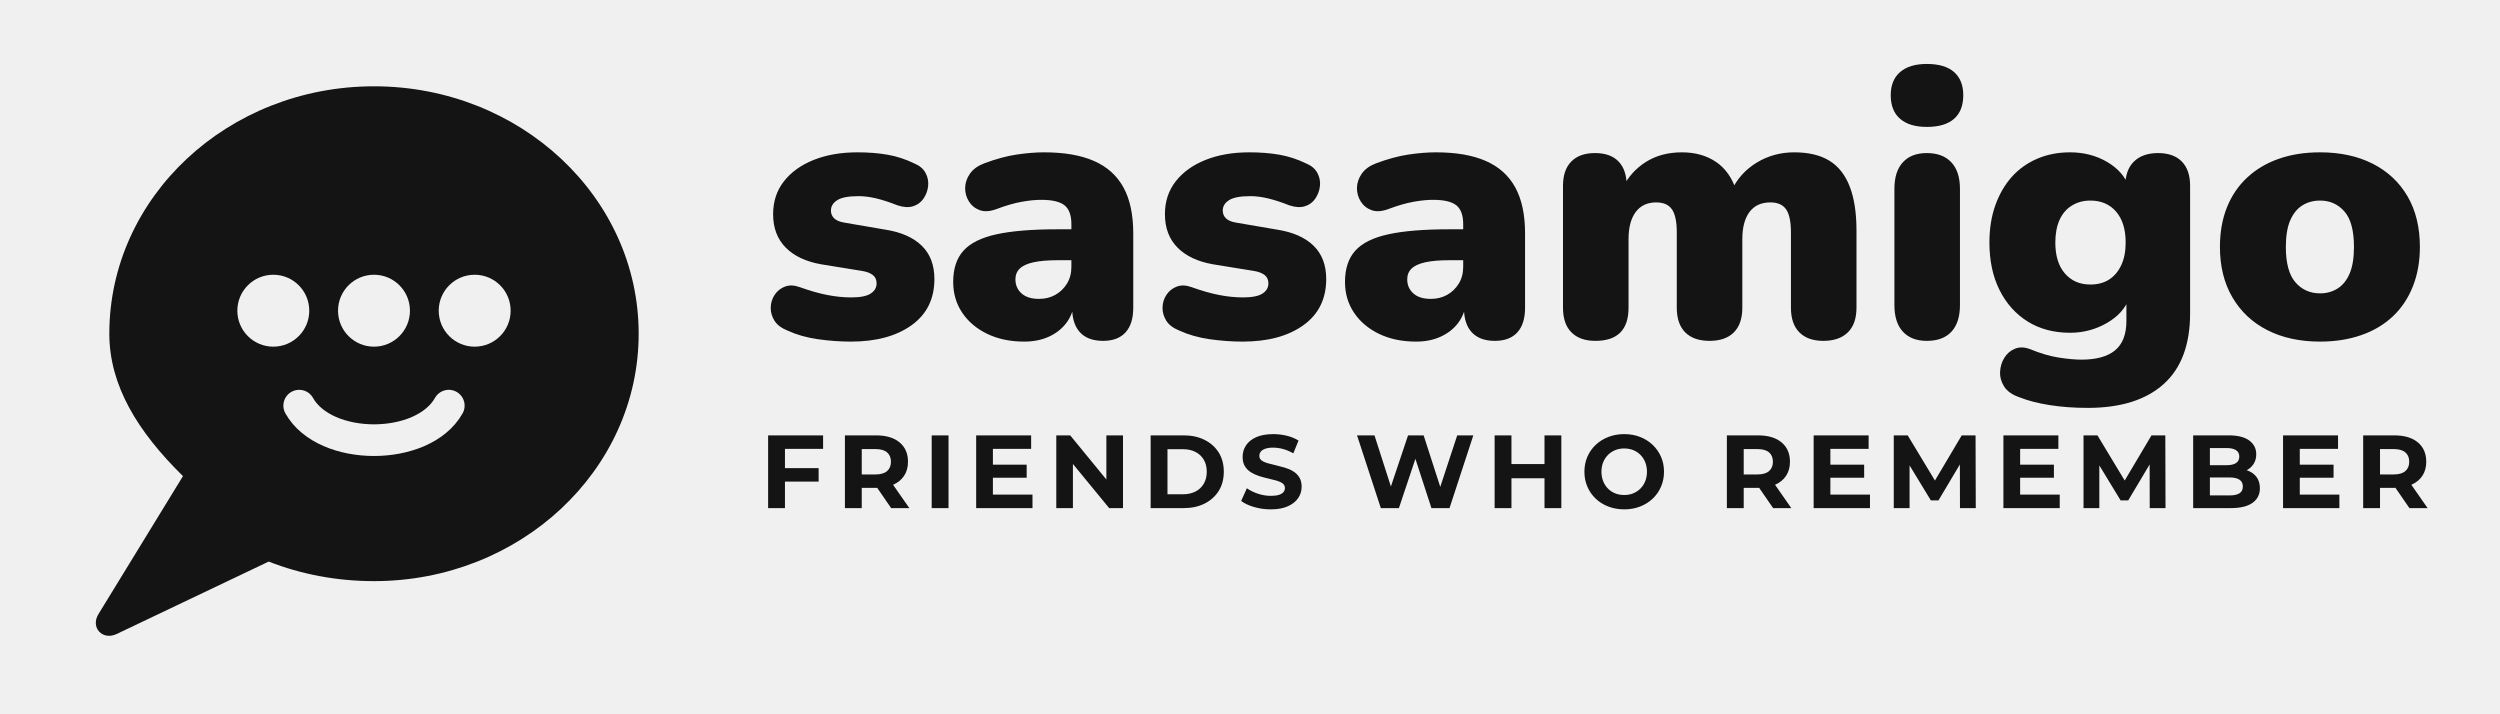
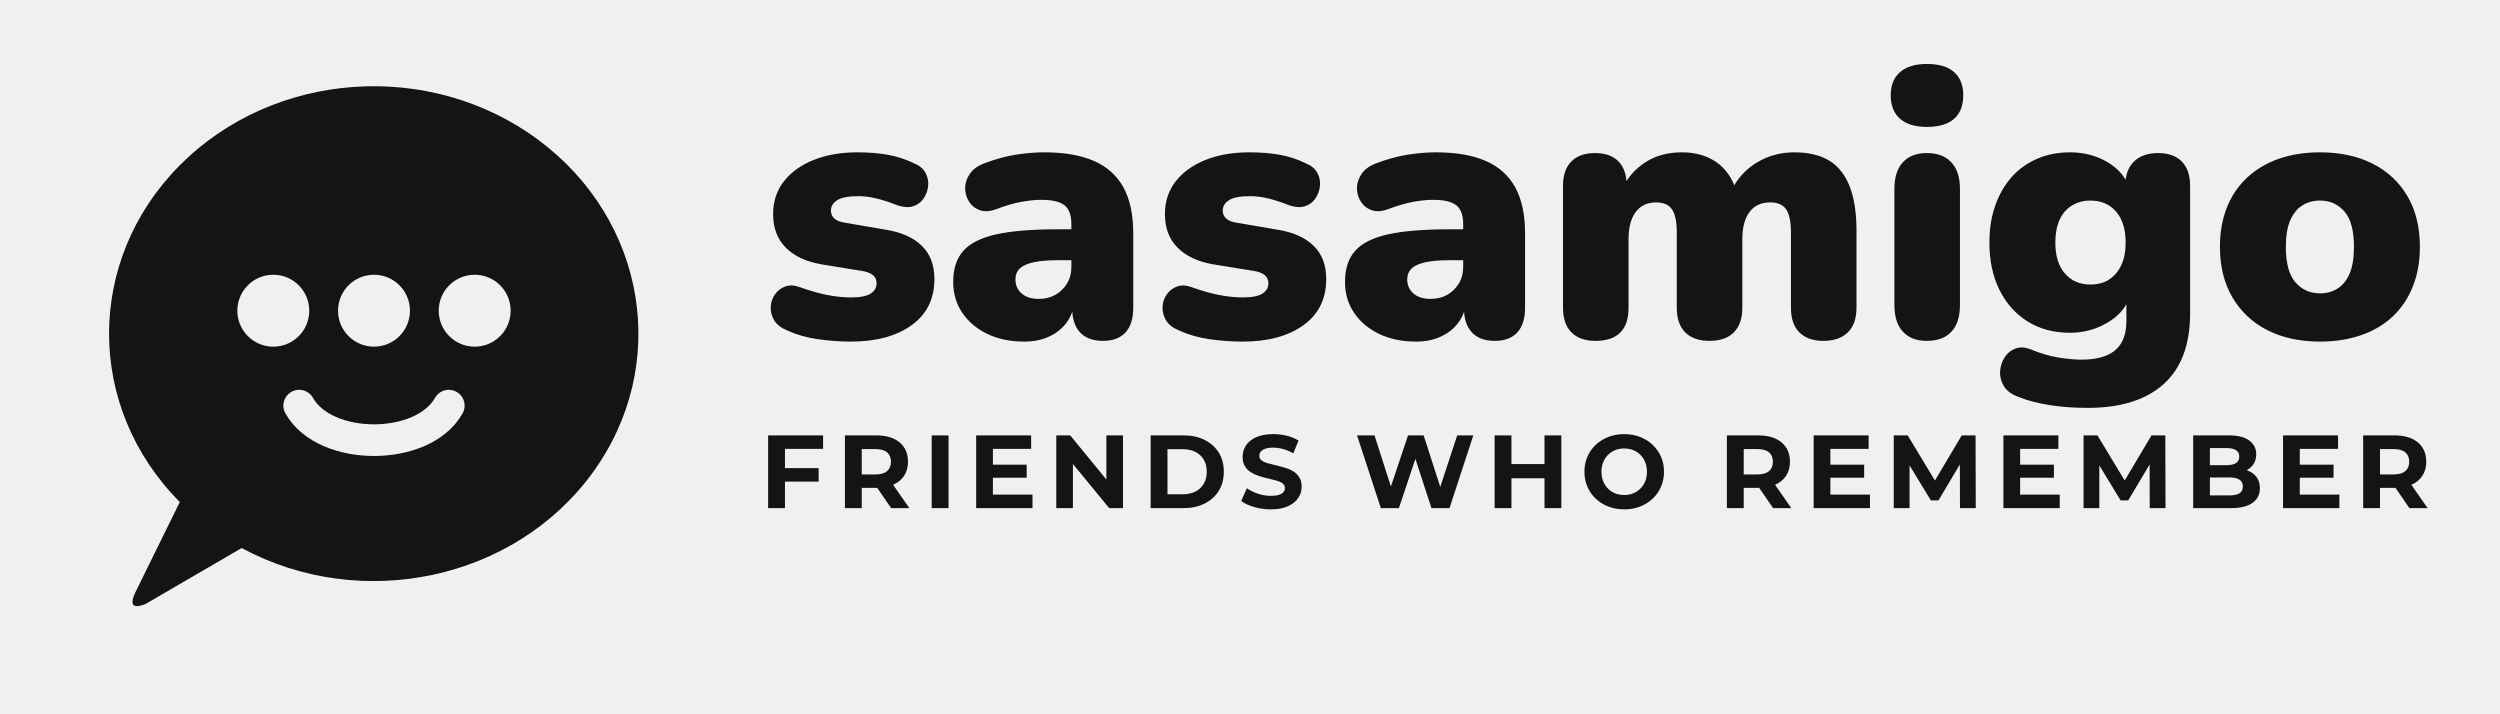
<svg xmlns="http://www.w3.org/2000/svg" viewBox="0 0 869 248" width="869" height="248" role="img" aria-label="Sasamigo — Friends who remember">
  <mask id="face-c" maskUnits="userSpaceOnUse" x="0" y="0" width="200" height="200">
    <rect width="200" height="200" fill="#fff" />
    <circle cx="71" cy="84" r="12.5" fill="#000" />
    <circle cx="106" cy="84" r="12.5" fill="#000" />
    <circle cx="141" cy="84" r="12.5" fill="#000" />
    <path d="M80 117C89 133 123 133 132 117" fill="none" stroke="#000" stroke-width="11" stroke-linecap="round" />
  </mask>
  <g transform="translate(24.00 24.00) scale(1)">
-     <path d="M106 6C156.8 6 198 44.5 198 92S156.8 178 106 178C93 178 80.6 175.6 69.4 171.2L16.5 196.4C11.6 198.7 7.4 194.1 10.2 189.5L39.6 141.5C23.9 126.1 14 110 14 92C14 44.5 55.2 6 106 6Z" fill="#141414" mask="url(#face-c)" />
+     <path d="M60 166.5A92 86 0 1 0 38.5 150.5L23 182Q20 188.5 26.5 186L60 166.5Z" fill="#141414" mask="url(#face-c)" />
  </g>
  <path d="M295.744 118.741Q290.112 118.741 284.288 117.909Q278.464 117.077 273.728 114.901Q270.528 113.621 269.184 111.445Q267.84 109.269 267.904 106.837Q267.968 104.405 269.312 102.421Q270.656 100.437 272.896 99.605Q275.136 98.773 277.952 99.797Q283.328 101.717 287.616 102.549Q291.904 103.381 295.872 103.381Q300.608 103.381 302.656 102.037Q304.704 100.693 304.704 98.517Q304.704 96.597 303.36 95.573Q302.016 94.549 299.584 94.165L285.376 91.861Q277.44 90.453 273.088 86.037Q268.736 81.621 268.736 74.453Q268.736 67.797 272.512 62.997Q276.288 58.197 282.88 55.573Q289.472 52.949 298.048 52.949Q303.808 52.949 308.544 53.781Q313.28 54.613 317.76 56.789Q320.576 57.941 321.728 60.117Q322.88 62.293 322.624 64.661Q322.368 67.029 321.024 69.013Q319.68 70.997 317.376 71.701Q315.072 72.405 312.0 71.381Q307.776 69.717 304.512 68.949Q301.248 68.181 298.432 68.181Q293.184 68.181 291.008 69.589Q288.832 70.997 288.832 73.173Q288.832 74.837 289.984 75.925Q291.136 77.013 293.568 77.397L307.776 79.829Q315.968 81.109 320.384 85.397Q324.8 89.685 324.8 96.981Q324.8 107.349 316.864 113.045Q308.928 118.741 295.744 118.741Z M356.032 118.741Q348.736 118.741 343.168 116.053Q337.6 113.365 334.464 108.693Q331.328 104.021 331.328 98.005Q331.328 91.093 334.912 87.125Q338.496 83.157 346.432 81.429Q354.368 79.701 367.552 79.701H374.592V90.453H367.552Q362.56 90.453 359.296 91.157Q356.032 91.861 354.496 93.333Q352.96 94.805 352.96 97.109Q352.96 100.053 355.072 101.973Q357.184 103.893 361.152 103.893Q364.352 103.893 366.848 102.485Q369.344 101.077 370.88 98.581Q372.416 96.085 372.416 92.757V77.909Q372.416 73.301 370.048 71.381Q367.68 69.461 361.92 69.461Q358.848 69.461 355.008 70.165Q351.168 70.869 346.432 72.661Q342.976 73.941 340.544 73.045Q338.112 72.149 336.768 69.973Q335.424 67.797 335.488 65.237Q335.552 62.677 337.152 60.373Q338.752 58.069 342.08 56.789Q348.224 54.485 353.408 53.717Q358.592 52.949 362.944 52.949Q373.44 52.949 380.288 55.957Q387.136 58.965 390.528 65.173Q393.92 71.381 393.92 81.109V106.965Q393.92 112.597 391.232 115.541Q388.544 118.485 383.424 118.485Q378.176 118.485 375.424 115.541Q372.672 112.597 372.672 106.965V103.637L373.44 105.429Q372.8 109.525 370.496 112.469Q368.192 115.413 364.48 117.077Q360.768 118.741 356.032 118.741Z M431.936 118.741Q426.304 118.741 420.48 117.909Q414.656 117.077 409.92 114.901Q406.72 113.621 405.376 111.445Q404.032 109.269 404.096 106.837Q404.16 104.405 405.504 102.421Q406.848 100.437 409.088 99.605Q411.328 98.773 414.144 99.797Q419.52 101.717 423.808 102.549Q428.096 103.381 432.064 103.381Q436.8 103.381 438.848 102.037Q440.896 100.693 440.896 98.517Q440.896 96.597 439.552 95.573Q438.208 94.549 435.776 94.165L421.568 91.861Q413.632 90.453 409.28 86.037Q404.928 81.621 404.928 74.453Q404.928 67.797 408.704 62.997Q412.48 58.197 419.072 55.573Q425.664 52.949 434.24 52.949Q440.0 52.949 444.736 53.781Q449.472 54.613 453.952 56.789Q456.768 57.941 457.92 60.117Q459.072 62.293 458.816 64.661Q458.56 67.029 457.216 69.013Q455.872 70.997 453.568 71.701Q451.264 72.405 448.192 71.381Q443.968 69.717 440.704 68.949Q437.44 68.181 434.624 68.181Q429.376 68.181 427.2 69.589Q425.024 70.997 425.024 73.173Q425.024 74.837 426.176 75.925Q427.328 77.013 429.76 77.397L443.968 79.829Q452.16 81.109 456.576 85.397Q460.992 89.685 460.992 96.981Q460.992 107.349 453.056 113.045Q445.12 118.741 431.936 118.741Z M492.224 118.741Q484.928 118.741 479.36 116.053Q473.792 113.365 470.656 108.693Q467.52 104.021 467.52 98.005Q467.52 91.093 471.104 87.125Q474.688 83.157 482.624 81.429Q490.56 79.701 503.744 79.701H510.784V90.453H503.744Q498.752 90.453 495.488 91.157Q492.224 91.861 490.688 93.333Q489.152 94.805 489.152 97.109Q489.152 100.053 491.264 101.973Q493.376 103.893 497.344 103.893Q500.544 103.893 503.04 102.485Q505.536 101.077 507.072 98.581Q508.608 96.085 508.608 92.757V77.909Q508.608 73.301 506.24 71.381Q503.872 69.461 498.112 69.461Q495.04 69.461 491.2 70.165Q487.36 70.869 482.624 72.661Q479.168 73.941 476.736 73.045Q474.304 72.149 472.96 69.973Q471.616 67.797 471.68 65.237Q471.744 62.677 473.344 60.373Q474.944 58.069 478.272 56.789Q484.416 54.485 489.6 53.717Q494.784 52.949 499.136 52.949Q509.632 52.949 516.48 55.957Q523.328 58.965 526.72 65.173Q530.112 71.381 530.112 81.109V106.965Q530.112 112.597 527.424 115.541Q524.736 118.485 519.616 118.485Q514.368 118.485 511.616 115.541Q508.864 112.597 508.864 106.965V103.637L509.632 105.429Q508.992 109.525 506.688 112.469Q504.384 115.413 500.672 117.077Q496.96 118.741 492.224 118.741Z" fill="#141414" />
  <path d="M554.56 118.485Q549.184 118.485 546.24 115.541Q543.296 112.597 543.296 106.965V64.597Q543.296 59.093 546.176 56.149Q549.056 53.205 554.432 53.205Q559.808 53.205 562.624 56.149Q565.44 59.093 565.44 64.597V71.637L564.032 65.365Q566.72 59.733 572.032 56.341Q577.344 52.949 584.64 52.949Q591.552 52.949 596.48 56.277Q601.408 59.605 603.584 66.389H601.792Q604.736 60.117 610.624 56.533Q616.512 52.949 623.68 52.949Q631.104 52.949 635.84 55.829Q640.576 58.709 642.944 64.789Q645.312 70.869 645.312 80.085V106.965Q645.312 112.597 642.304 115.541Q639.296 118.485 633.792 118.485Q628.416 118.485 625.472 115.541Q622.528 112.597 622.528 106.965V80.725Q622.528 75.221 620.864 72.789Q619.2 70.357 615.36 70.357Q610.624 70.357 608.128 73.685Q605.632 77.013 605.632 83.157V106.965Q605.632 112.597 602.688 115.541Q599.744 118.485 594.24 118.485Q588.736 118.485 585.792 115.541Q582.848 112.597 582.848 106.965V80.725Q582.848 75.221 581.184 72.789Q579.52 70.357 575.68 70.357Q571.072 70.357 568.576 73.685Q566.08 77.013 566.08 83.157V106.965Q566.08 118.485 554.56 118.485Z M669.76 118.485Q664.384 118.485 661.44 115.285Q658.496 112.085 658.496 106.069V65.621Q658.496 59.605 661.44 56.405Q664.384 53.205 669.76 53.205Q675.264 53.205 678.272 56.405Q681.28 59.605 681.28 65.621V106.069Q681.28 112.085 678.336 115.285Q675.392 118.485 669.76 118.485ZM669.76 44.117Q663.744 44.117 660.48 41.301Q657.216 38.485 657.216 33.109Q657.216 27.861 660.48 25.045Q663.744 22.229 669.76 22.229Q676.032 22.229 679.232 25.045Q682.432 27.861 682.432 33.109Q682.432 38.485 679.232 41.301Q676.032 44.117 669.76 44.117Z M725.696 141.781Q718.656 141.781 712.512 140.821Q706.368 139.861 701.888 138.069Q698.176 136.789 696.64 134.357Q695.104 131.925 695.232 129.237Q695.36 126.549 696.704 124.373Q698.048 122.197 700.352 121.237Q702.656 120.277 705.472 121.301Q711.104 123.605 715.712 124.309Q720.32 125.013 723.52 125.013Q731.328 125.013 735.232 121.749Q739.136 118.485 739.136 111.573V103.509H740.16Q738.24 108.885 732.352 112.277Q726.464 115.669 719.552 115.669Q711.104 115.669 704.832 111.765Q698.56 107.861 695.04 100.821Q691.52 93.781 691.52 84.309Q691.52 77.141 693.568 71.381Q695.616 65.621 699.264 61.525Q702.912 57.429 708.096 55.189Q713.28 52.949 719.552 52.949Q726.72 52.949 732.416 56.277Q738.112 59.605 740.032 64.981L738.752 70.229V64.597Q738.752 59.093 741.76 56.149Q744.768 53.205 750.144 53.205Q755.52 53.205 758.4 56.149Q761.28 59.093 761.28 64.597V108.885Q761.28 125.269 752.064 133.525Q742.848 141.781 725.696 141.781ZM726.592 98.901Q730.432 98.901 733.12 97.173Q735.808 95.445 737.344 92.181Q738.88 88.917 738.88 84.309Q738.88 77.397 735.552 73.557Q732.224 69.717 726.592 69.717Q723.008 69.717 720.192 71.445Q717.376 73.173 715.904 76.437Q714.432 79.701 714.432 84.309Q714.432 91.221 717.76 95.061Q721.088 98.901 726.592 98.901Z M806.464 118.741Q795.968 118.741 788.16 114.773Q780.352 110.805 776.0 103.381Q771.648 95.957 771.648 85.845Q771.648 78.165 774.08 72.085Q776.512 66.005 781.12 61.717Q785.728 57.429 792.128 55.189Q798.528 52.949 806.464 52.949Q816.96 52.949 824.768 56.917Q832.576 60.885 836.864 68.245Q841.152 75.605 841.152 85.845Q841.152 93.397 838.72 99.541Q836.288 105.685 831.744 109.973Q827.2 114.261 820.736 116.501Q814.272 118.741 806.464 118.741ZM806.464 101.973Q809.92 101.973 812.608 100.245Q815.296 98.517 816.768 94.997Q818.24 91.477 818.24 85.845Q818.24 77.269 814.912 73.493Q811.584 69.717 806.464 69.717Q803.008 69.717 800.32 71.381Q797.632 73.045 796.096 76.565Q794.56 80.085 794.56 85.845Q794.56 94.293 797.888 98.133Q801.216 101.973 806.464 101.973Z" fill="#141414" />
  <path d="M266.998 176.619V151.333H286.107V156.029H272.85V176.619ZM272.417 167.408V162.712H284.554V167.408Z M293.693 176.619V151.333H304.493Q309.767 151.333 312.693 153.771Q315.619 156.21 315.619 160.508Q315.619 163.326 314.282 165.367Q312.946 167.408 310.489 168.491Q308.033 169.575 304.638 169.575H296.944L299.544 167.01V176.619ZM309.767 176.619 303.446 167.444H309.695L316.088 176.619ZM299.544 167.66 296.944 164.915H304.313Q307.022 164.915 308.358 163.741Q309.695 162.567 309.695 160.508Q309.695 158.413 308.358 157.257Q307.022 156.101 304.313 156.101H296.944L299.544 153.32Z M323.855 176.619V151.333H329.707V176.619Z M339.315 176.619V151.333H358.424V156.029H345.131V171.923H358.893V176.619ZM344.697 166.071V161.52H356.871V166.071Z M367.165 176.619V151.333H372.006L386.924 169.539H384.576V151.333H390.356V176.619H385.552L370.597 158.413H372.945V176.619Z M399.965 176.619V151.333H411.451Q415.569 151.333 418.712 152.904Q421.855 154.476 423.625 157.293Q425.395 160.111 425.395 163.976Q425.395 167.805 423.625 170.641Q421.855 173.476 418.712 175.048Q415.569 176.619 411.451 176.619ZM405.816 171.815H411.162Q413.691 171.815 415.551 170.857Q417.412 169.9 418.441 168.13Q419.471 166.36 419.471 163.976Q419.471 161.556 418.441 159.804Q417.412 158.052 415.551 157.095Q413.691 156.137 411.162 156.137H405.816Z M441.722 177.052Q438.688 177.052 435.906 176.24Q433.125 175.427 431.427 174.126L433.414 169.719Q435.039 170.875 437.261 171.616Q439.482 172.356 441.758 172.356Q443.492 172.356 444.558 172.013Q445.623 171.67 446.129 171.056Q446.635 170.442 446.635 169.647Q446.635 168.636 445.84 168.04Q445.045 167.444 443.745 167.064Q442.444 166.685 440.873 166.342Q439.302 165.999 437.73 165.493Q436.159 164.987 434.859 164.193Q433.558 163.398 432.746 162.098Q431.933 160.797 431.933 158.774Q431.933 156.607 433.107 154.819Q434.281 153.031 436.647 151.965Q439.013 150.9 442.589 150.9Q444.973 150.9 447.285 151.46Q449.597 152.019 451.367 153.139L449.561 157.582Q447.791 156.571 446.021 156.083Q444.251 155.596 442.553 155.596Q440.855 155.596 439.771 155.993Q438.688 156.39 438.218 157.022Q437.749 157.655 437.749 158.485Q437.749 159.461 438.543 160.057Q439.338 160.653 440.638 161.014Q441.939 161.375 443.51 161.736Q445.081 162.098 446.653 162.567Q448.224 163.037 449.524 163.832Q450.825 164.626 451.638 165.927Q452.45 167.227 452.45 169.214Q452.45 171.345 451.258 173.115Q450.066 174.885 447.7 175.969Q445.334 177.052 441.722 177.052Z M479.976 176.619 471.704 151.333H477.772L484.96 173.729H481.926L489.44 151.333H494.858L502.082 173.729H499.157L506.526 151.333H512.124L503.852 176.619H497.567L491.174 156.968H492.835L486.261 176.619Z M536.868 176.619V151.333H542.72V176.619ZM519.53 176.619V151.333H525.381V176.619ZM524.948 166.252V161.303H537.302V166.252Z M564.61 177.052Q561.612 177.052 559.065 176.077Q556.519 175.102 554.659 173.332Q552.798 171.562 551.769 169.178Q550.739 166.794 550.739 163.976Q550.739 161.158 551.769 158.774Q552.798 156.39 554.677 154.62Q556.555 152.85 559.084 151.875Q561.612 150.9 564.574 150.9Q567.572 150.9 570.083 151.875Q572.593 152.85 574.454 154.62Q576.314 156.39 577.361 158.756Q578.409 161.122 578.409 163.976Q578.409 166.794 577.361 169.196Q576.314 171.598 574.454 173.35Q572.593 175.102 570.083 176.077Q567.572 177.052 564.61 177.052ZM564.574 172.067Q566.272 172.067 567.699 171.489Q569.126 170.911 570.209 169.828Q571.293 168.744 571.889 167.263Q572.485 165.782 572.485 163.976Q572.485 162.17 571.889 160.689Q571.293 159.208 570.227 158.124Q569.162 157.041 567.717 156.463Q566.272 155.885 564.574 155.885Q562.876 155.885 561.45 156.463Q560.023 157.041 558.939 158.124Q557.855 159.208 557.259 160.689Q556.663 162.17 556.663 163.976Q556.663 165.746 557.259 167.245Q557.855 168.744 558.921 169.828Q559.987 170.911 561.431 171.489Q562.876 172.067 564.574 172.067Z M600.263 176.619V151.333H611.064Q616.337 151.333 619.263 153.771Q622.189 156.21 622.189 160.508Q622.189 163.326 620.853 165.367Q619.516 167.408 617.06 168.491Q614.604 169.575 611.208 169.575H603.514L606.115 167.01V176.619ZM616.337 176.619 610.016 167.444H616.265L622.659 176.619ZM606.115 167.66 603.514 164.915H610.883Q613.592 164.915 614.929 163.741Q616.265 162.567 616.265 160.508Q616.265 158.413 614.929 157.257Q613.592 156.101 610.883 156.101H603.514L606.115 153.32Z M630.425 176.619V151.333H649.534V156.029H636.241V171.923H650.004V176.619ZM635.807 166.071V161.52H647.981V166.071Z M658.276 176.619V151.333H663.116L673.88 169.178H671.316L681.9 151.333H686.704L686.776 176.619H681.285L681.249 159.75H682.261L673.808 173.946H671.171L662.538 159.75H663.766V176.619Z M696.385 176.619V151.333H715.493V156.029H702.2V171.923H715.963V176.619ZM701.767 166.071V161.52H713.94V166.071Z M724.235 176.619V151.333H729.075L739.84 169.178H737.275L747.859 151.333H752.663L752.735 176.619H747.245L747.209 159.75H748.22L739.768 173.946H737.131L728.497 159.75H729.726V176.619Z M762.344 176.619V151.333H774.698Q779.466 151.333 781.868 153.139Q784.27 154.945 784.27 157.907Q784.27 159.894 783.295 161.357Q782.32 162.82 780.622 163.615Q778.924 164.409 776.721 164.409L777.407 162.928Q779.791 162.928 781.633 163.705Q783.476 164.482 784.505 165.999Q785.535 167.516 785.535 169.719Q785.535 172.97 782.97 174.795Q780.405 176.619 775.42 176.619ZM768.16 172.212H774.987Q777.263 172.212 778.437 171.471Q779.611 170.731 779.611 169.105Q779.611 167.516 778.437 166.739Q777.263 165.963 774.987 165.963H767.726V161.7H773.975Q776.107 161.7 777.245 160.96Q778.382 160.219 778.382 158.702Q778.382 157.221 777.245 156.481Q776.107 155.74 773.975 155.74H768.16Z M793.59 176.619V151.333H812.699V156.029H799.406V171.923H813.168V176.619ZM798.972 166.071V161.52H811.145V166.071Z M821.44 176.619V151.333H832.241Q837.515 151.333 840.441 153.771Q843.366 156.21 843.366 160.508Q843.366 163.326 842.03 165.367Q840.693 167.408 838.237 168.491Q835.781 169.575 832.385 169.575H824.691L827.292 167.01V176.619ZM837.515 176.619 831.193 167.444H837.442L843.836 176.619ZM827.292 167.66 824.691 164.915H832.06Q834.769 164.915 836.106 163.741Q837.442 162.567 837.442 160.508Q837.442 158.413 836.106 157.257Q834.769 156.101 832.06 156.101H824.691L827.292 153.32Z" fill="#141414" />
</svg>
